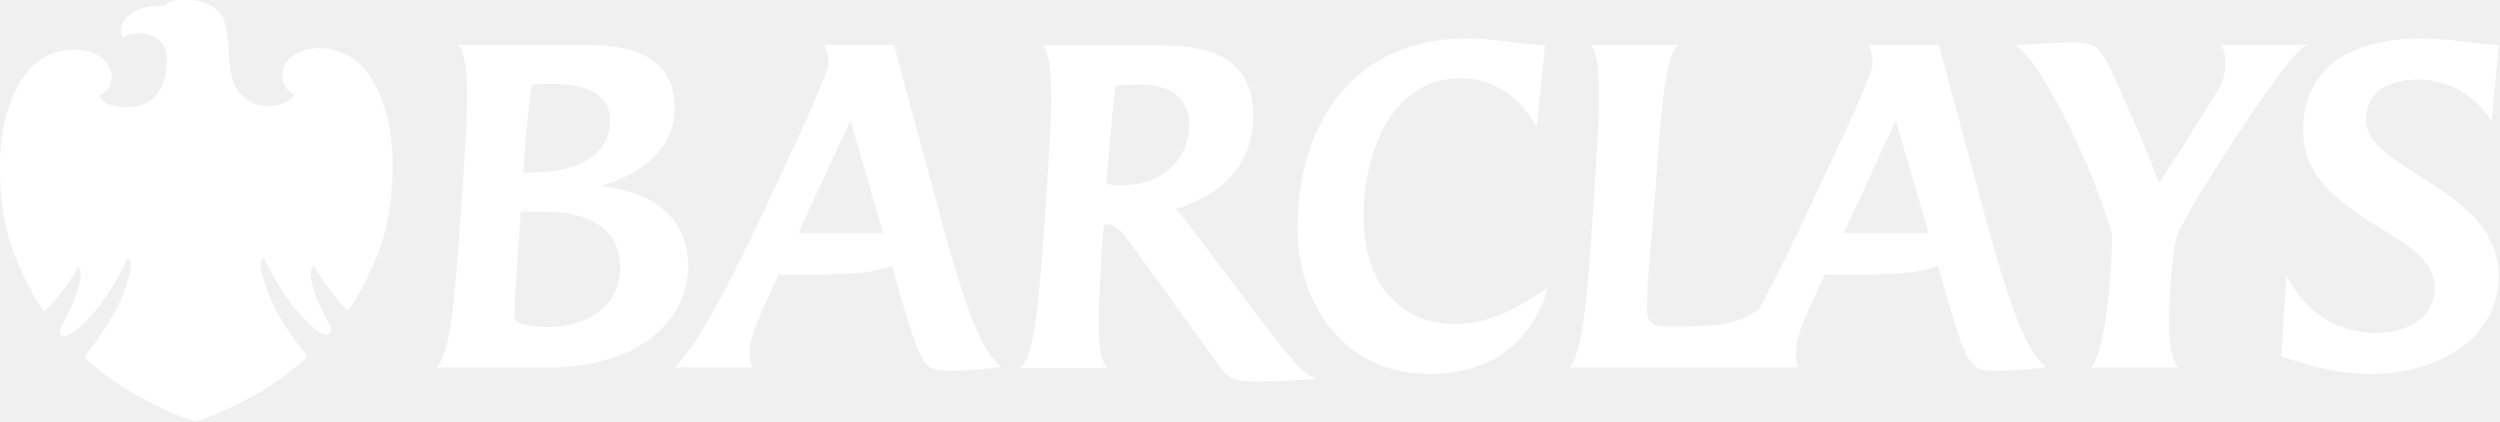
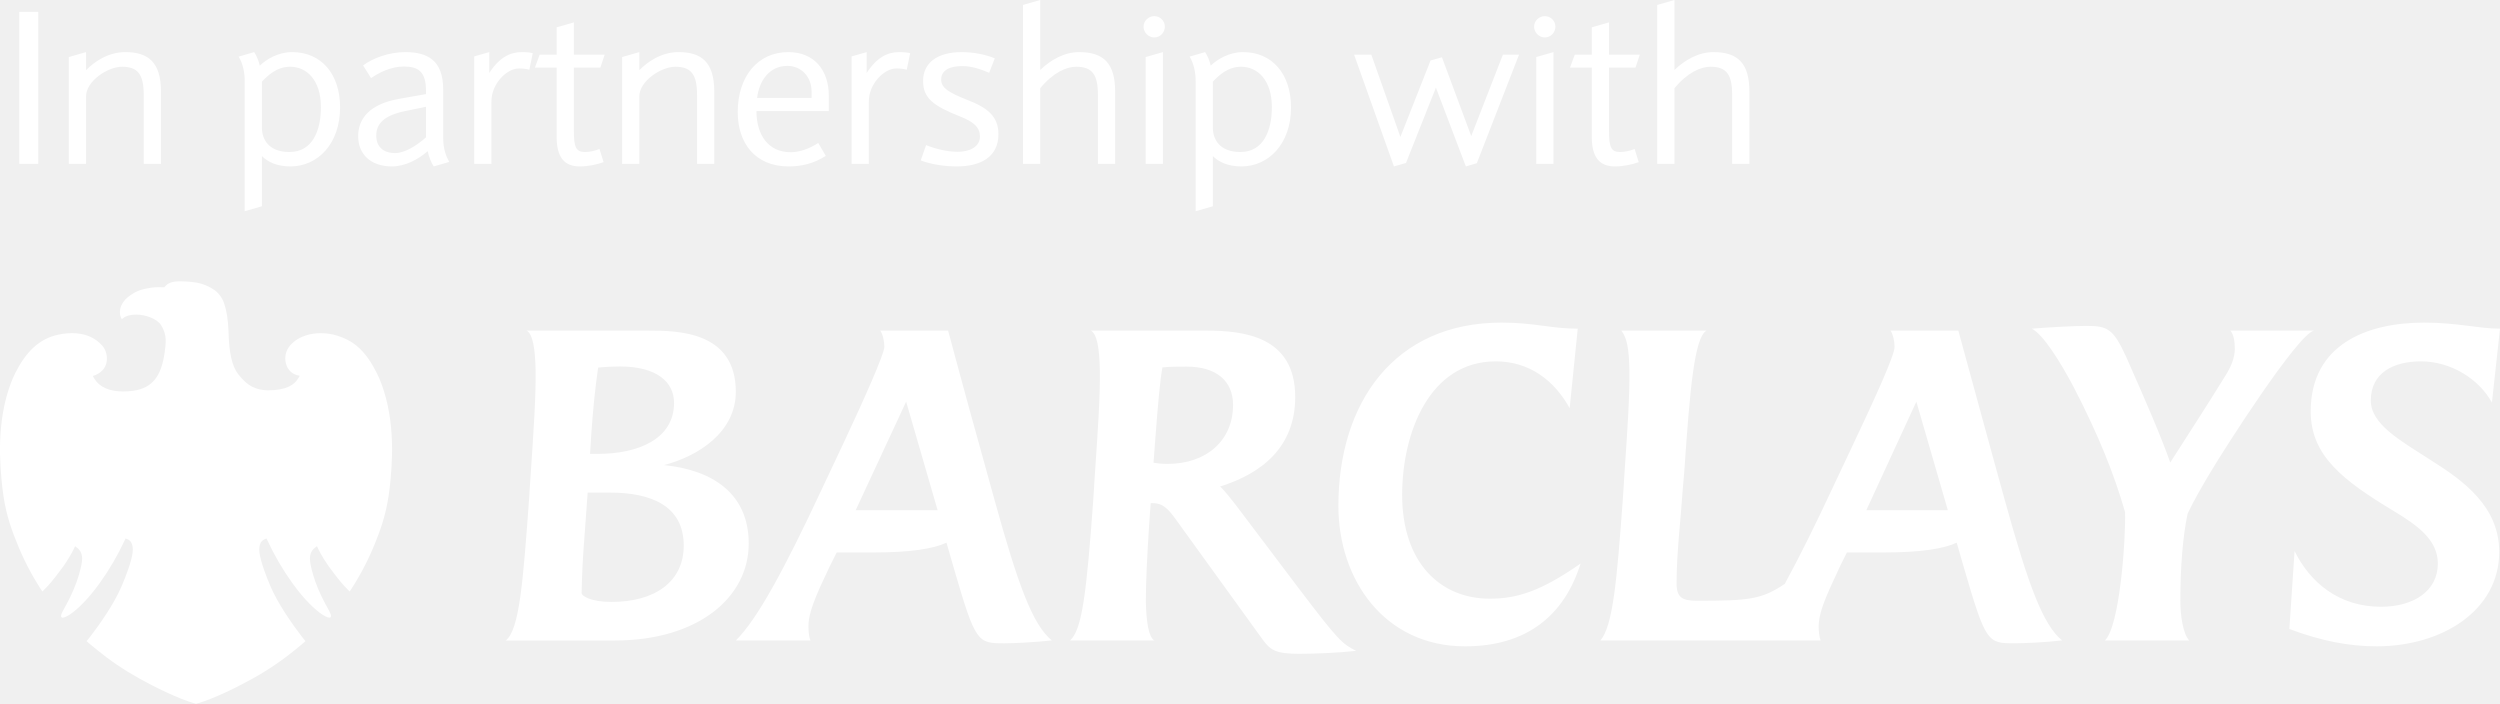
- <svg xmlns="http://www.w3.org/2000/svg" viewBox="0 0 389.8 65.7">
-   <path d="M388.5 19c-2.1-3.8-6.6-6.6-11.5-6.6-4.3 0-8.1 1.8-8.1 6.3 0 3.8 4.8 6.4 9.7 9.6 5.4 3.4 11 7.6 11 14.8 0 9.4-9.2 15.2-19.8 15.2-4.4 0-8.9-.8-14.1-2.8l.8-12.6c2.5 5 7.1 9 13.9 9 5.3 0 9.2-2.5 9.2-7 0-3.8-3.2-6.1-7.1-8.5-8.2-4.9-13.4-8.9-13.4-16.1 0-10.8 9-14.3 18.3-14.3 5.4 0 8.8 1 12.2 1l-1.1 12M343 30.2c-1.2 2-2.7 4.6-3.6 6.6-.8 3.7-1.2 8.7-1.2 14.1 0 2.3.4 5.3 1.4 6.4H326c2.4-2.3 3.4-16.3 3.3-20.7-1.8-6.3-4.3-12.4-8.1-19.7-2.4-4.6-5.2-9-7-9.8 3.1-.3 7-.5 8.9-.5 3.4 0 4.3.5 6.4 5 3.3 7.4 5.7 12.9 7.1 17 3.5-5.4 5.9-9.1 9-14.2.8-1.2 1.4-2.8 1.4-4.3 0-1.2-.2-2.5-.7-3.1h13.5c-2.6.6-14.3 19.1-16.8 23.2m-47.4-11.4l-8.1 17.5h13.2l-5.1-17.5m15.9 39c-4.3 0-4.6-.1-8.1-12l-1.2-4.4c-2.1 1-5.8 1.4-11.7 1.4h-6l-1 2.2c-1.5 3.3-3.5 7.2-3.5 10 0 .7.1 1.4.3 2.3h-35.6c2-2.3 2.7-9.6 3.6-23l.2-3.2c.5-7.6.9-13.5.8-17.6-.1-3.4-.4-5.5-1.3-6.5h13.7c-2 1.5-2.7 9.6-3.6 22.9l-.3 3.2c-.3 5-1 10-1 15 0 2.3.9 2.8 3.3 2.8 8.3 0 10.4-.2 14.2-2.7 2.3-4.3 5-9.7 7.6-15.3l3.5-7.5c3.3-7 6.6-14.2 6.6-15.6 0-1-.3-1.9-.6-2.8h10.9s4.4 16.4 5.4 19.9l2.1 7.9c3.7 13.4 6.1 19.9 9.2 22.4-2.4.5-6.2.6-7.5.6m-88.7.5c-13 0-20.5-10.7-20.5-22.7 0-16.7 9.1-29.6 26.3-29.6 5.4 0 7.9 1 12.3 1l-1.3 12.8c-2.5-4.5-6.5-7.6-11.9-7.6-10.7 0-15.1 11.6-15.1 21.6 0 10.8 6.1 16.7 14.1 16.7 4.4 0 8.2-1.2 14.7-5.7-2.6 8.5-8.6 13.5-18.6 13.5m-44.9-45.1c-1.2 0-2.7 0-3.9.1-.4 2.1-.7 5.9-1.2 11.9l-.3 3.5c.7.1 1.5.2 2.3.2 6.2 0 10.6-3.8 10.6-9.5 0-4-2.8-6.2-7.5-6.2m18.2 46.3c-3.7 0-4.6-.6-5.9-2.3l-14.1-19.5c-1.1-1.5-2-2.7-3.7-2.7h-.3l-.3 3.8c-.3 5.1-.5 9.3-.5 12.3.1 3.4.5 5.5 1.4 6.3h-13.6c2-1.8 2.7-7.6 3.8-23l.2-3.2c.5-7.6.9-13.4.8-17.5-.1-3.6-.5-5.8-1.4-6.6H181c6.1 0 14.4 1 14.4 10.9 0 8.1-5.4 12.5-12.1 14.6.7.6 1.8 2.1 2.5 3L196 49.1c6.4 8.4 6.9 8.8 9.2 10-2.8.2-6.7.4-9.1.4m-63.5-40.7l-8.1 17.5h13.2l-5.1-17.5m15.8 39c-4.3 0-4.6-.1-8.1-12l-1.2-4.4c-2.1 1-5.8 1.4-11.7 1.4h-6l-1 2.2c-1 2.3-3.6 7.2-3.5 10 0 .7.1 1.3.3 2.3h-12c3.5-3.5 7.8-11.5 13.9-24.4l3.5-7.5c3.2-6.8 6.6-14.5 6.6-15.6 0-1-.3-1.9-.7-2.8h10.9s2.9 10.9 5.4 19.9l2.1 7.9c3.7 13.4 6.1 19.9 9.2 22.4-2.8.5-6.3.6-7.7.6m-62-44.7c-1 0-2.3 0-3.5.1-.5 3.5-.8 6.9-1.1 10.6l-.2 3.1h1.3c6.4 0 12.2-2.2 12.2-8.1.1-3.4-2.7-5.7-8.7-5.7M84.8 33h-3.6l-.5 7.4c-.3 3.3-.4 6-.5 9.2 0 .5 1.4 1.4 4.8 1.4 7 0 11.7-3.5 11.7-9.3 0-6.3-5.2-8.7-11.9-8.7m.8 24.3H68c2.2-2 2.8-9.6 3.8-23l.2-3.1c.5-7.6.9-13.5.8-17.6-.1-3.5-.5-5.8-1.4-6.6h19.7c4.7 0 14.1.3 14.1 10 0 6.5-6.1 10.6-11.6 12 7.8.8 13.7 4.6 13.7 12.6-.1 8.8-8.3 15.7-21.7 15.7M28.4 0c-1.7 0-2.1.3-2.7.9H25c-1.3 0-3.1.2-4.5 1.2-1.4.9-2.1 2.6-1.3 3.8 0 0 .5-.7 2.2-.7h.8c2.3.3 4 1.5 3.8 4.7-.2 3.2-1.4 6.8-6.3 6.8 0 0-.6 0-1.3-.1-2.3-.2-3-1.7-3-1.7s2-.5 2-3c0-1.7-1.5-3.3-3.6-3.9a9.26 9.26 0 0 0-9.6 3.3C-.2 17-.6 25.3.5 33.1c1.1 7.8 6 15 6.1 15.2.1.1.2.2.3.2.1 0 .1 0 .2-.1 2.1-2.1 4.2-4.9 5-6.8.9.7.4 2.3-.1 4-.5 1.7-1.7 4-2.1 4.7-.4.7-1 1.6-.2 2 .1 0 .2.1.3.1 1 0 3.2-1.7 5.7-5 2.8-3.8 4.2-7.1 4.2-7.1.2 0 .5.4.5 1.3 0 1-1 4.5-3 7.9-1.9 3.3-3.7 5.4-4.1 5.9-.2.3 0 .4.1.6.1.1 3.6 3.3 8.6 6 5.9 3.2 8.5 3.7 8.5 3.7s2.6-.6 8.5-3.7c5-2.7 8.5-5.9 8.6-6.1.1-.1.3-.3.1-.6-.3-.5-2.1-2.5-4.1-5.9-1.9-3.3-2.9-6.9-3-7.9 0-1 .3-1.3.5-1.4 0 0 1.4 3.4 4.2 7.1 2.5 3.3 4.7 5 5.7 5 .1 0 .2 0 .3-.1.7-.4.2-1.3-.2-2s-1.6-3-2.1-4.7c-.5-1.7-1-3.3 0-4 .9 1.9 2.9 4.7 5 6.8 0 .1.1.1.2.1s.2-.1.3-.2c.2-.2 5.1-7.4 6.2-15.2 1.1-7.8.7-16.1-3.6-21.8a9.26 9.26 0 0 0-7.3-3.6c-.8 0-1.6.1-2.2.3-2.2.6-3.6 2.2-3.6 3.9 0 2.5 2 3 2 3s-.7 1.4-3 1.7c-.4.1-.9.1-1.3.1-1.8 0-3.3-.6-4.7-2.5-1.3-1.9-1.3-5.7-1.4-7-.1-1.3-.3-4.2-1.7-5.4-1.4-1.2-3-1.6-5.1-1.7-.1.1-.3.1-.4.1" fill="#fff" />
+ <svg xmlns="http://www.w3.org/2000/svg" version="1" id="LOGO" viewBox="0 0 283.464 79.807" style="fill:#fff">
+   <path d="M2.188 18.578V1.342h2.148v17.236H2.188zM16.298 18.578v-7.813c0-2.319-.659-3.198-2.466-3.198-1.587 0-4.077 1.611-4.077 3.369v7.642H7.802V6.469l1.953-.562v2.051c.903-.928 2.49-2.051 4.443-2.051 2.563 0 4.053 1.099 4.053 4.468v8.203h-1.953zM32.921 18.871c-1.514 0-2.563-.513-3.223-1.172v5.688l-1.953.562V9.154c0-.854-.171-1.904-.684-2.734l1.758-.513c.244.366.513.952.635 1.538.732-.708 2.075-1.538 3.662-1.538 3.32 0 5.444 2.49 5.444 6.274.001 4.127-2.538 6.69-5.639 6.69zm-.024-11.304c-1.489 0-2.49.952-3.198 1.685v5.225c0 1.318.757 2.759 3.125 2.759 2.612 0 3.564-2.441 3.564-5.078 0-3.077-1.611-4.591-3.491-4.591zM49.18 18.871c-.269-.391-.562-1.099-.684-1.733-1.05.928-2.563 1.733-4.053 1.733-2.466 0-3.833-1.44-3.833-3.418 0-2.026 1.318-3.662 4.663-4.248l3.027-.537v-.391c0-2.197-.903-2.734-2.539-2.734-1.465 0-2.856.732-3.687 1.318l-.903-1.44c1.05-.806 2.93-1.514 4.761-1.514 2.49 0 4.321.879 4.321 4.248v5.518c0 1.27.366 2.124.684 2.686l-1.757.512zm-.879-6.763l-2.368.488c-2.368.488-3.271 1.416-3.271 2.783 0 1.196.732 1.978 2.148 1.978 1.025 0 2.368-.781 3.491-1.782v-3.467zM60.018 7.909c-.293-.098-.732-.146-1.172-.146-1.416 0-3.125 1.758-3.125 3.735v7.08h-1.953V6.396l1.709-.488v2.368c1.147-1.782 2.393-2.368 3.662-2.368.635 0 .977.049 1.27.122l-.391 1.879zM68.073 7.665H65.07v7.227c0 1.782.244 2.344 1.245 2.344.562 0 1.172-.146 1.66-.342l.464 1.489c-.732.269-1.758.488-2.686.488-1.782 0-2.637-1.05-2.637-3.369V7.665H60.65l.538-1.465h1.929V3.1l1.953-.562V6.2h3.491l-.488 1.465zM79.034 18.578v-7.813c0-2.319-.659-3.198-2.466-3.198-1.587 0-4.077 1.611-4.077 3.369v7.642h-1.953V6.469l1.953-.562v2.051c.903-.928 2.49-2.051 4.443-2.051 2.563 0 4.053 1.099 4.053 4.468v8.203h-1.953zM85.771 12.597c0 2.71 1.343 4.663 3.882 4.663 1.05 0 2.197-.439 3.125-1.05l.854 1.465c-1.343.854-2.71 1.196-4.199 1.196-3.882 0-5.786-2.734-5.786-6.152 0-4.077 2.295-6.812 5.737-6.812 2.954 0 4.59 2.075 4.59 4.932v1.758h-8.203zm6.25-2.246c0-1.611-1.147-2.881-2.734-2.881-2.1 0-3.223 1.758-3.442 3.638h6.177v-.757zM102.81 7.909c-.293-.098-.732-.146-1.172-.146-1.416 0-3.125 1.758-3.125 3.735v7.08H96.56V6.396l1.709-.488v2.368c1.147-1.782 2.393-2.368 3.662-2.368.635 0 .977.049 1.27.122l-.391 1.879zM108.498 18.871c-1.441 0-2.955-.244-4.102-.684l.61-1.733c1.099.439 2.417.757 3.589.757 1.27 0 2.514-.513 2.514-1.733 0-1.001-.635-1.636-2.246-2.271-3.027-1.196-4.199-2.075-4.199-4.028 0-2.002 1.538-3.271 4.394-3.271 1.344 0 2.76.293 3.736.708l-.635 1.636c-.953-.415-2.027-.757-3.004-.757-1.879 0-2.441.732-2.441 1.514 0 .928.781 1.465 3.027 2.344 2.197.854 3.467 1.831 3.467 3.857.001 2.611-2.05 3.661-4.71 3.661zM124.487 18.578v-7.837c0-2.246-.61-3.174-2.466-3.174-1.123 0-2.637.684-4.077 2.441v8.569h-1.953V.561l1.953-.562v7.935c1.196-1.147 2.734-2.026 4.419-2.026 2.832 0 4.077 1.343 4.077 4.468v8.203h-1.953zM130.882 4.247c-.659 0-1.221-.562-1.221-1.221s.562-1.196 1.221-1.196 1.196.537 1.196 1.196-.537 1.221-1.196 1.221zm-.977 14.331V6.469l1.953-.562v12.671h-1.953zM140.744 18.871c-1.514 0-2.563-.513-3.223-1.172v5.688l-1.953.562V9.154c0-.854-.171-1.904-.684-2.734l1.758-.513c.244.366.513.952.635 1.538.732-.708 2.075-1.538 3.662-1.538 3.32 0 5.445 2.49 5.445 6.274 0 4.127-2.539 6.69-5.64 6.69zm-.024-11.304c-1.489 0-2.49.952-3.198 1.685v5.225c0 1.318.757 2.759 3.125 2.759 2.613 0 3.564-2.441 3.564-5.078-.001-3.077-1.612-4.591-3.491-4.591zM167.451 18.505l-1.244.366-3.395-8.936-3.393 8.545-1.367.391L153.535 6.2h1.953l3.297 9.326 3.418-8.667 1.293-.366 3.32 8.936 3.59-9.229h1.83l-4.785 12.305zM175.164 4.247c-.658 0-1.221-.562-1.221-1.221s.563-1.196 1.221-1.196c.66 0 1.197.537 1.197 1.196s-.537 1.221-1.197 1.221zm-.976 14.331V6.469l1.953-.562v12.671h-1.953zM185.441 7.665h-3.002v7.227c0 1.782.244 2.344 1.244 2.344.563 0 1.172-.146 1.66-.342l.465 1.489c-.732.269-1.758.488-2.686.488-1.783 0-2.637-1.05-2.637-3.369V7.665h-2.467l.537-1.465h1.93V3.1l1.953-.562V6.2h3.49l-.487 1.465zM196.402 18.578v-7.837c0-2.246-.609-3.174-2.465-3.174-1.123 0-2.637.684-4.078 2.441v8.569h-1.953V.561l1.953-.562v7.935c1.197-1.147 2.734-2.026 4.42-2.026 2.832 0 4.076 1.343 4.076 4.468v8.203h-1.953z" />
+   <g>
+     <path d="M75.283 52.735c3.89-1.007 8.147-3.734 8.147-8.31 0-6.864-6.59-6.937-9.886-6.937H59.722c.688.399.963 2.04 1.007 4.511.047 2.883-.227 6.946-.595 12.302l-.136 2.18c-.687 9.428-1.098 14.945-2.655 16.143H69.7c9.427 0 15.194-4.865 15.194-10.997 0-5.674-4.119-8.343-9.611-8.892zm-8.237-3.543c.183-2.608.411-5.046.777-7.518a24.82 24.82 0 0 1 2.471-.121c4.164 0 6.134 1.75 6.134 4.131 0 4.119-4.121 5.778-8.605 5.778h-.916l.139-2.27zm2.286 19.058c-2.378 0-3.386-.688-3.386-1.007.047-2.288.139-4.047.32-6.336l.367-5.053h2.517c4.667 0 8.375 1.484 8.375 6.013.001 4.075-3.251 6.383-8.193 6.383zM275.638 52.187c-3.48-2.243-6.822-4.074-6.822-6.773 0-3.206 2.658-4.44 5.676-4.44 3.434 0 6.59 2.013 8.057 4.669l.916-8.376c-2.428 0-4.807-.688-8.607-.688-6.543 0-12.857 2.517-12.857 10.069 0 5.034 3.662 7.825 9.428 11.305 2.744 1.648 4.986 3.295 4.986 5.947 0 3.115-2.744 4.898-6.451 4.898-4.801 0-8.053-2.79-9.793-6.316l-.592 8.834c3.613 1.371 6.814 1.968 9.883 1.968 7.459 0 13.914-4.073 13.914-10.711-.001-5.08-3.941-8.007-7.738-10.386zM250.56 53.669c1.736-2.928 9.979-15.782 11.805-16.181h-9.475c.367.399.506 1.217.506 2.04 0 1.055-.459 2.096-1.004 2.967-2.199 3.569-3.889 6.149-6.318 9.949-1.008-2.886-2.701-6.787-4.986-11.958-1.469-3.205-2.107-3.533-4.486-3.533-1.328 0-4.074.134-6.227.317 1.238.595 3.209 3.659 4.898 6.907 2.654 5.174 4.395 9.441 5.678 13.88.09 3.114-.6 12.969-2.289 14.565h9.563c-.73-.798-1.004-2.896-1.004-4.499 0-3.844.273-7.271.822-9.879.642-1.376 1.691-3.201 2.517-4.575zM147.314 66.783l-7.185-9.516c-.505-.644-1.327-1.697-1.783-2.108 4.711-1.464 8.512-4.464 8.512-10.141 0-6.909-5.857-7.531-10.116-7.531H123.7c.687.399.96 1.994 1.007 4.511.045 2.883-.229 6.946-.596 12.256l-.136 2.225c-.779 10.803-1.281 14.945-2.653 16.143h9.563c-.642-.398-.916-2.072-.962-4.451 0-2.15.137-4.942.366-8.557l.182-2.563h.23c1.233 0 1.831.77 2.607 1.823l9.886 13.68c.87 1.189 1.509 1.578 4.118 1.578 1.741 0 4.439-.107 6.453-.335-1.597-.82-1.965-1.109-6.451-7.014zm-14.918-14.184c-.55 0-1.143-.047-1.603-.136l.185-2.475c.32-4.21.549-6.818.823-8.328.825-.091 1.876-.091 2.747-.091 3.34 0 5.263 1.601 5.263 4.347-.001 4.027-3.021 6.683-7.415 6.683zM112.811 56.854l-1.512-5.473c-1.785-6.362-3.796-13.893-3.796-13.893h-7.691c.277.399.459 1.17.459 1.858 0 .777-2.38 6.123-4.623 10.883l-2.472 5.247c-4.254 9.107-7.321 14.751-9.746 17.147h8.466c-.184-.398-.229-1.157-.229-1.614-.047-1.969 1.739-5.262 2.47-6.907l.732-1.46h4.211c4.164 0 6.772-.424 8.238-1.11l.869 3.018c2.426 8.329 2.654 8.392 5.674 8.392.961 0 3.434-.101 5.4-.329-2.196-1.79-3.842-6.374-6.45-15.759zm-15.79.997l5.722-12.31 3.569 12.31h-9.291zM158.983 56.121c0-7 3.069-15.147 10.617-15.147 3.799 0 6.638 2.15 8.377 5.308l.916-9.015c-3.066 0-4.854-.688-8.651-.688-12.128 0-18.488 9.064-18.488 20.78 0 8.42 5.262 15.926 14.371 15.926 7 0 11.257-3.524 13.088-9.384-4.533 3.159-7.232 3.981-10.297 3.981-5.676 0-9.933-4.162-9.933-11.761zM227.355 56.854l-1.51-5.473c-.684-2.47-3.799-13.893-3.799-13.893h-7.684c.273.399.453 1.17.453 1.858 0 .958-2.285 5.938-4.621 10.883l-2.471 5.234c-1.832 3.936-3.707 7.719-5.355 10.739-2.652 1.787-4.119 1.915-9.977 1.915-1.646 0-2.291-.369-2.291-1.969 0-3.479.459-7.05.688-10.529l.184-2.13c.64-9.385 1.144-15.203 2.519-16.002h-9.657c.643.799.871 2.087.916 4.466.046 2.883-.229 6.946-.594 12.301l-.142 2.225c-.683 9.383-1.141 14.546-2.561 16.143h24.991c-.184-.398-.234-1.157-.234-1.614 0-1.925 1.422-4.571 2.475-6.907l.73-1.46h4.213c4.166 0 6.773-.424 8.234-1.11l.871 3.018c2.428 8.329 2.654 8.392 5.676 8.392.959 0 3.568-.101 5.4-.329-2.196-1.789-3.845-6.373-6.454-15.758zm-15.742.997l5.674-12.31 3.57 12.31h-9.244z" />
+   </g>
+   <path d="M42.708 42.27c-.497-.978-1.212-2.218-2.349-3.127-.578-.459-1.284-.822-2.1-1.079a6.205 6.205 0 0 0-1.879-.286h-.093c-.828.011-2.374.208-3.411 1.414a2.262 2.262 0 0 0-.451 2.045c.162.602.556 1.046 1.113 1.256 0 0 .177.065.455.116-.08.155-.273.427-.273.427-.357.529-1.154 1.222-3.344 1.222l-.125-.001c-1.16-.073-2.119-.376-3.241-1.827-.695-.899-1.049-2.408-1.1-4.893-.045-1.246-.216-2.326-.513-3.193-.2-.581-.668-1.191-1.119-1.482a5.123 5.123 0 0 0-1.391-.67c-.749-.241-1.7-.277-2.414-.293-.928-.021-1.438.193-1.761.584-.054.065-.065.097-.138.092-.168-.013-.543-.012-.656-.012-.529 0-1 .085-1.447.179-.943.198-1.525.589-2.042 1.003-.24.191-.697.729-.801 1.304-.087.485.002.756.102.996.017.041.08.114.092.157.282-.296.751-.526 1.637-.53.99-.004 2.344.448 2.818 1.214.676 1.092.541 1.976.399 3.026-.365 2.69-1.361 4.087-3.574 4.396a8.25 8.25 0 0 1-1.125.08c-1.554 0-2.687-.492-3.268-1.429-.156-.252-.175-.333-.175-.333s.174-.042.327-.114c.588-.277 1.031-.686 1.192-1.317.179-.703-.002-1.491-.463-2.009-.833-.938-1.987-1.414-3.434-1.414-.803 0-1.515.152-1.97.28-1.821.51-3.273 1.889-4.439 4.216C.922 43.914.345 46.087.123 48.389c-.22 2.256-.112 4.162.038 5.886.248 2.869.727 4.588 1.419 6.429.712 1.904 1.585 3.723 2.55 5.301.315.516.548.894.675 1.065l.072-.075c.114-.119.283-.296.545-.558.379-.38 1.454-1.784 1.758-2.218.308-.435.874-1.312 1.17-1.942l.162-.346.3.236c.321.253.507.695.5 1.183-.006.428-.105.926-.368 1.84-.286.991-.783 2.177-1.364 3.253l-.207.376c-.381.682-.542 1.016-.399 1.167l.043.034c.017.015.054.017.075.017.235 0 .685-.232 1.174-.607.444-.339 1.631-1.343 3.062-3.345a30.149 30.149 0 0 0 2.787-4.769l.125-.262.268.112a.802.802 0 0 1 .369.338c.162.293.218.683.162 1.126-.133 1.073-.761 2.698-1.265 3.873-.853 1.99-2.421 4.22-3.586 5.739-.046.06-.327.395-.374.454.097.1.334.294.622.528l.439.36c1.598 1.313 3.083 2.321 4.968 3.375 1.457.814 4.419 2.317 6.384 2.844 1.964-.526 4.928-2.029 6.385-2.844a32.367 32.367 0 0 0 4.966-3.375l.429-.351a11.4 11.4 0 0 0 .627-.532c-.052-.08-.155-.201-.216-.274a3.73 3.73 0 0 1-.153-.186c-1.166-1.523-2.734-3.756-3.586-5.739-.504-1.177-1.131-2.805-1.262-3.872-.057-.443-.003-.833.161-1.129a.769.769 0 0 1 .287-.282c.167-.104.35-.167.35-.167l.125.263a30.05 30.05 0 0 0 2.786 4.769c1.434 2.005 2.619 3.008 3.062 3.345.498.38.937.607 1.174.607a.142.142 0 0 0 .088-.025c.19-.138.035-.467-.366-1.186-.067-.121-.139-.25-.21-.383-.582-1.075-1.08-2.261-1.366-3.254-.26-.911-.359-1.409-.366-1.838-.007-.488.179-.931.499-1.184l.3-.237.162.347c.317.675.904 1.566 1.17 1.943.302.431 1.376 1.833 1.758 2.217.261.261.43.438.543.557l.073.077c.124-.167.345-.527.646-1.017l.056-.093c.938-1.534 1.812-3.353 2.525-5.258.691-1.84 1.169-3.559 1.419-6.429.149-1.714.257-3.613.039-5.881-.201-2.229-.809-4.518-1.624-6.122z" />
</svg>
